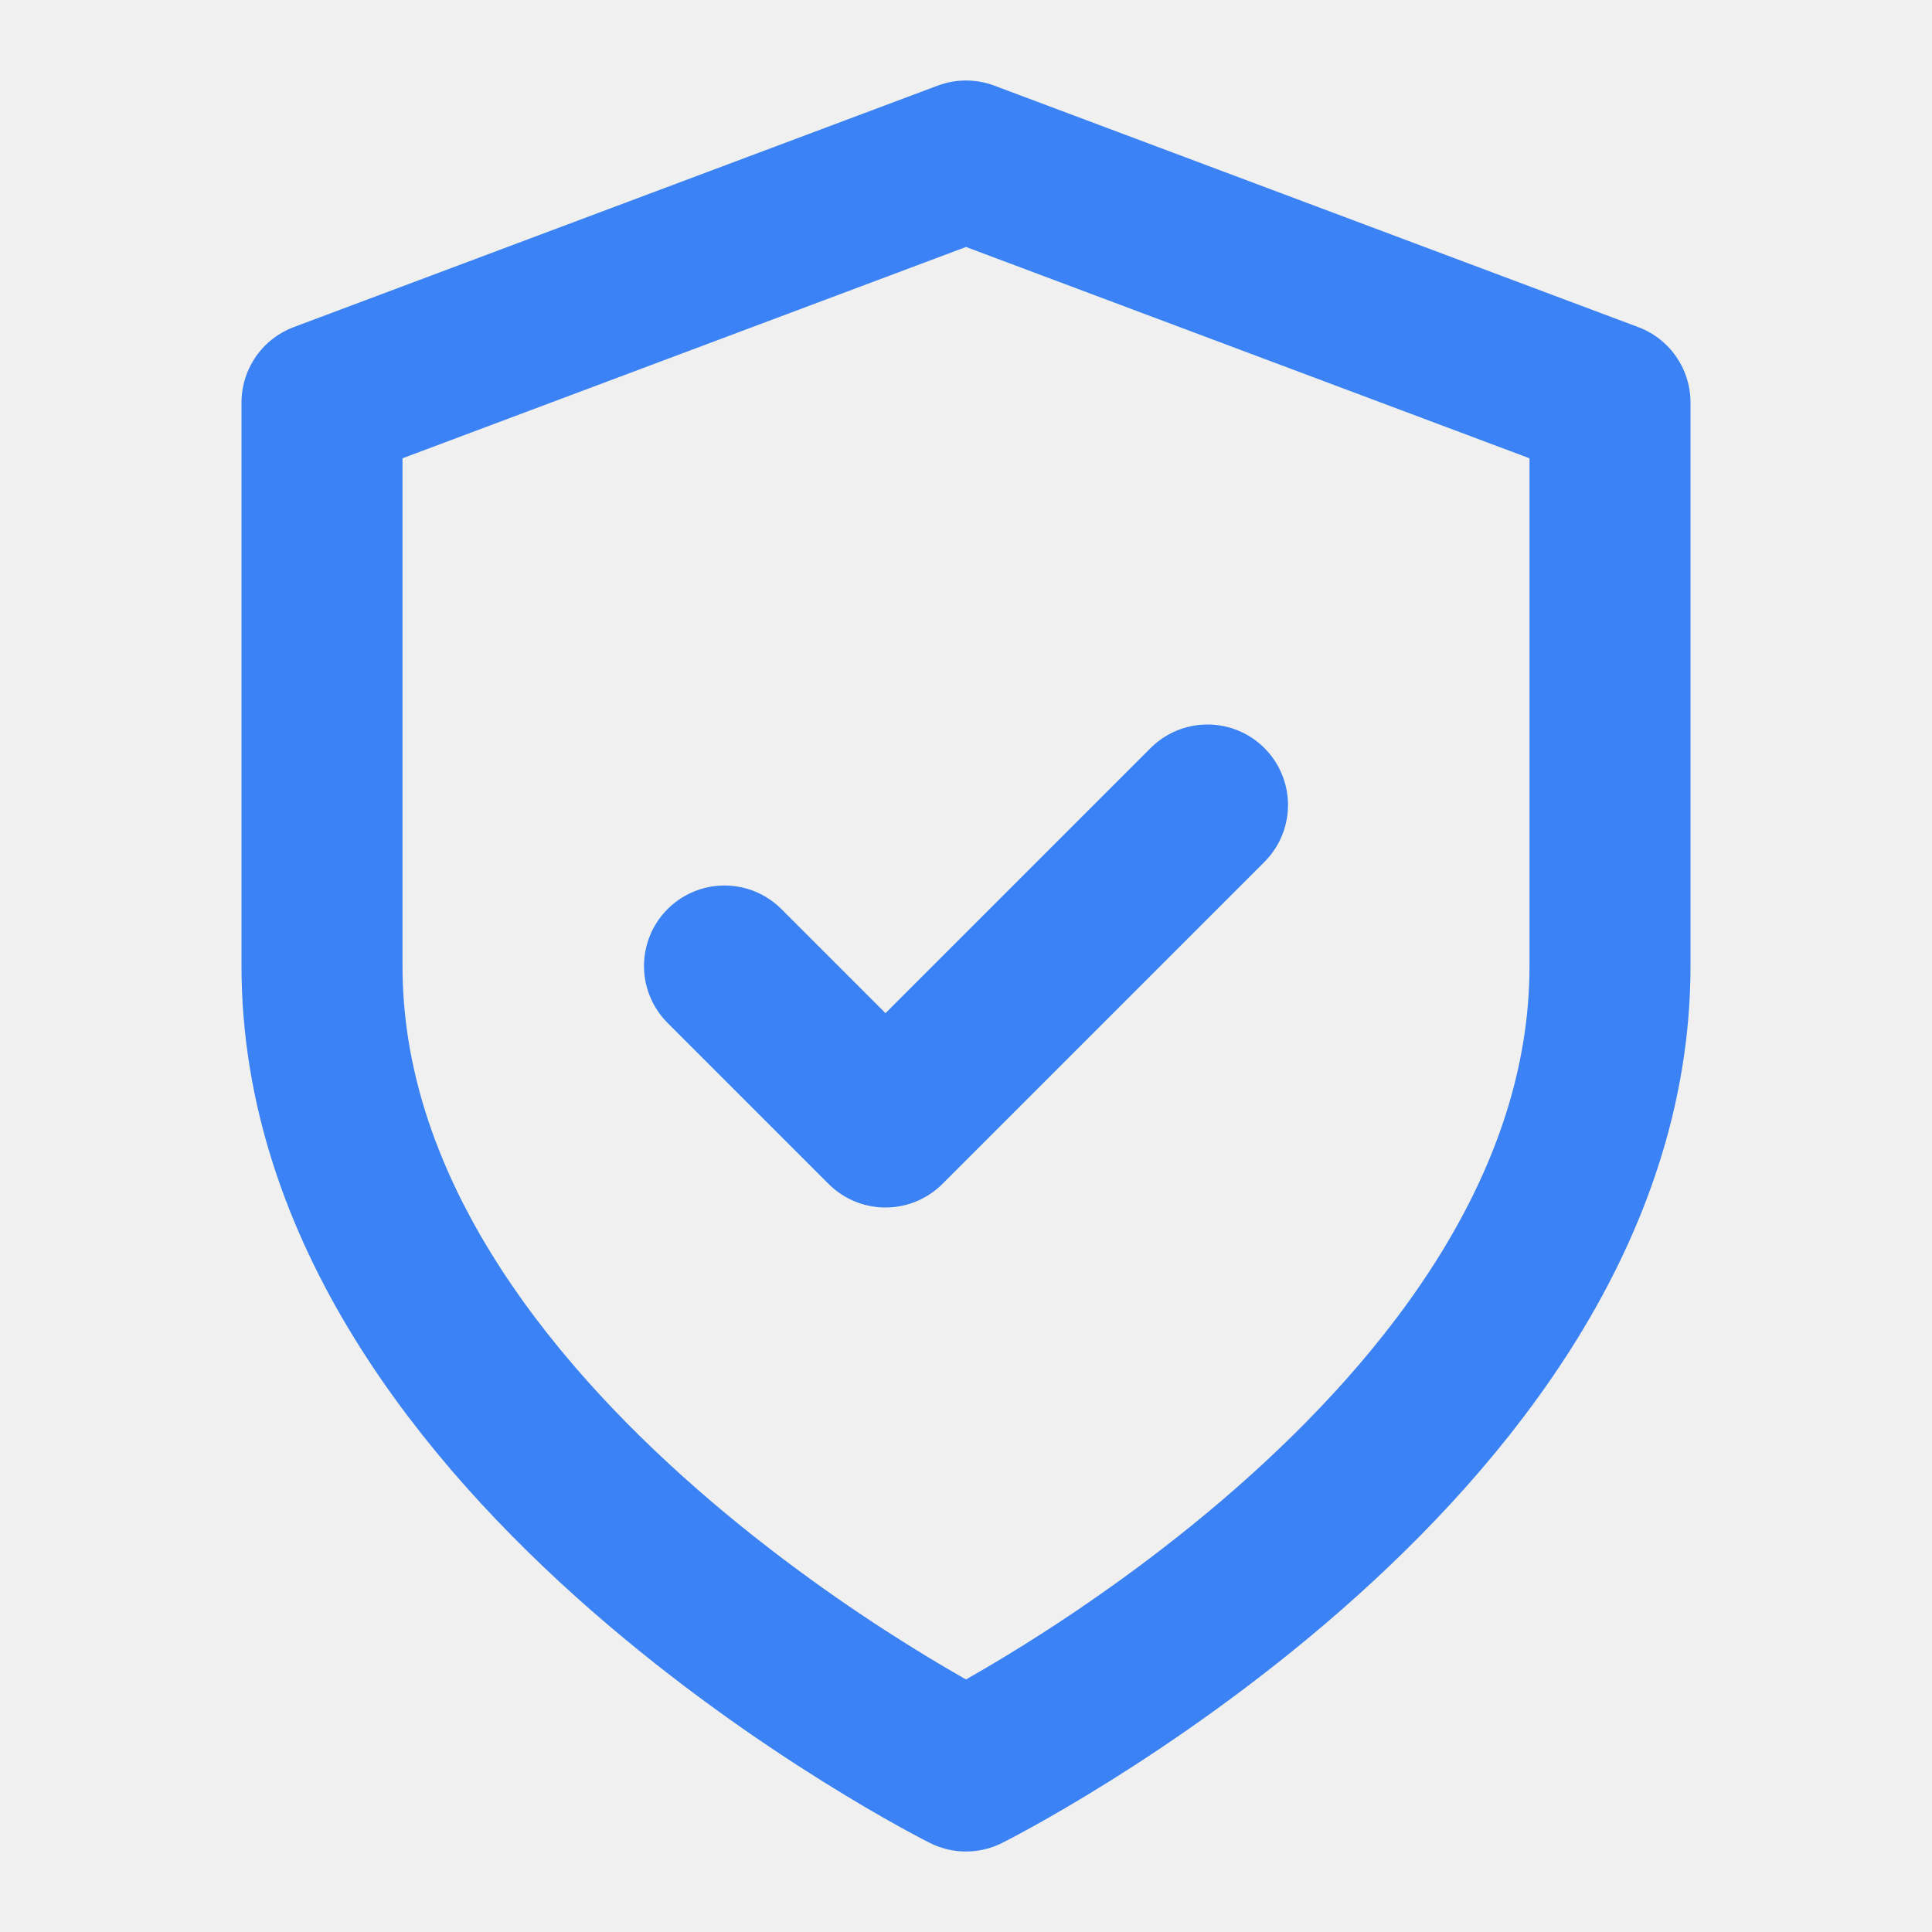
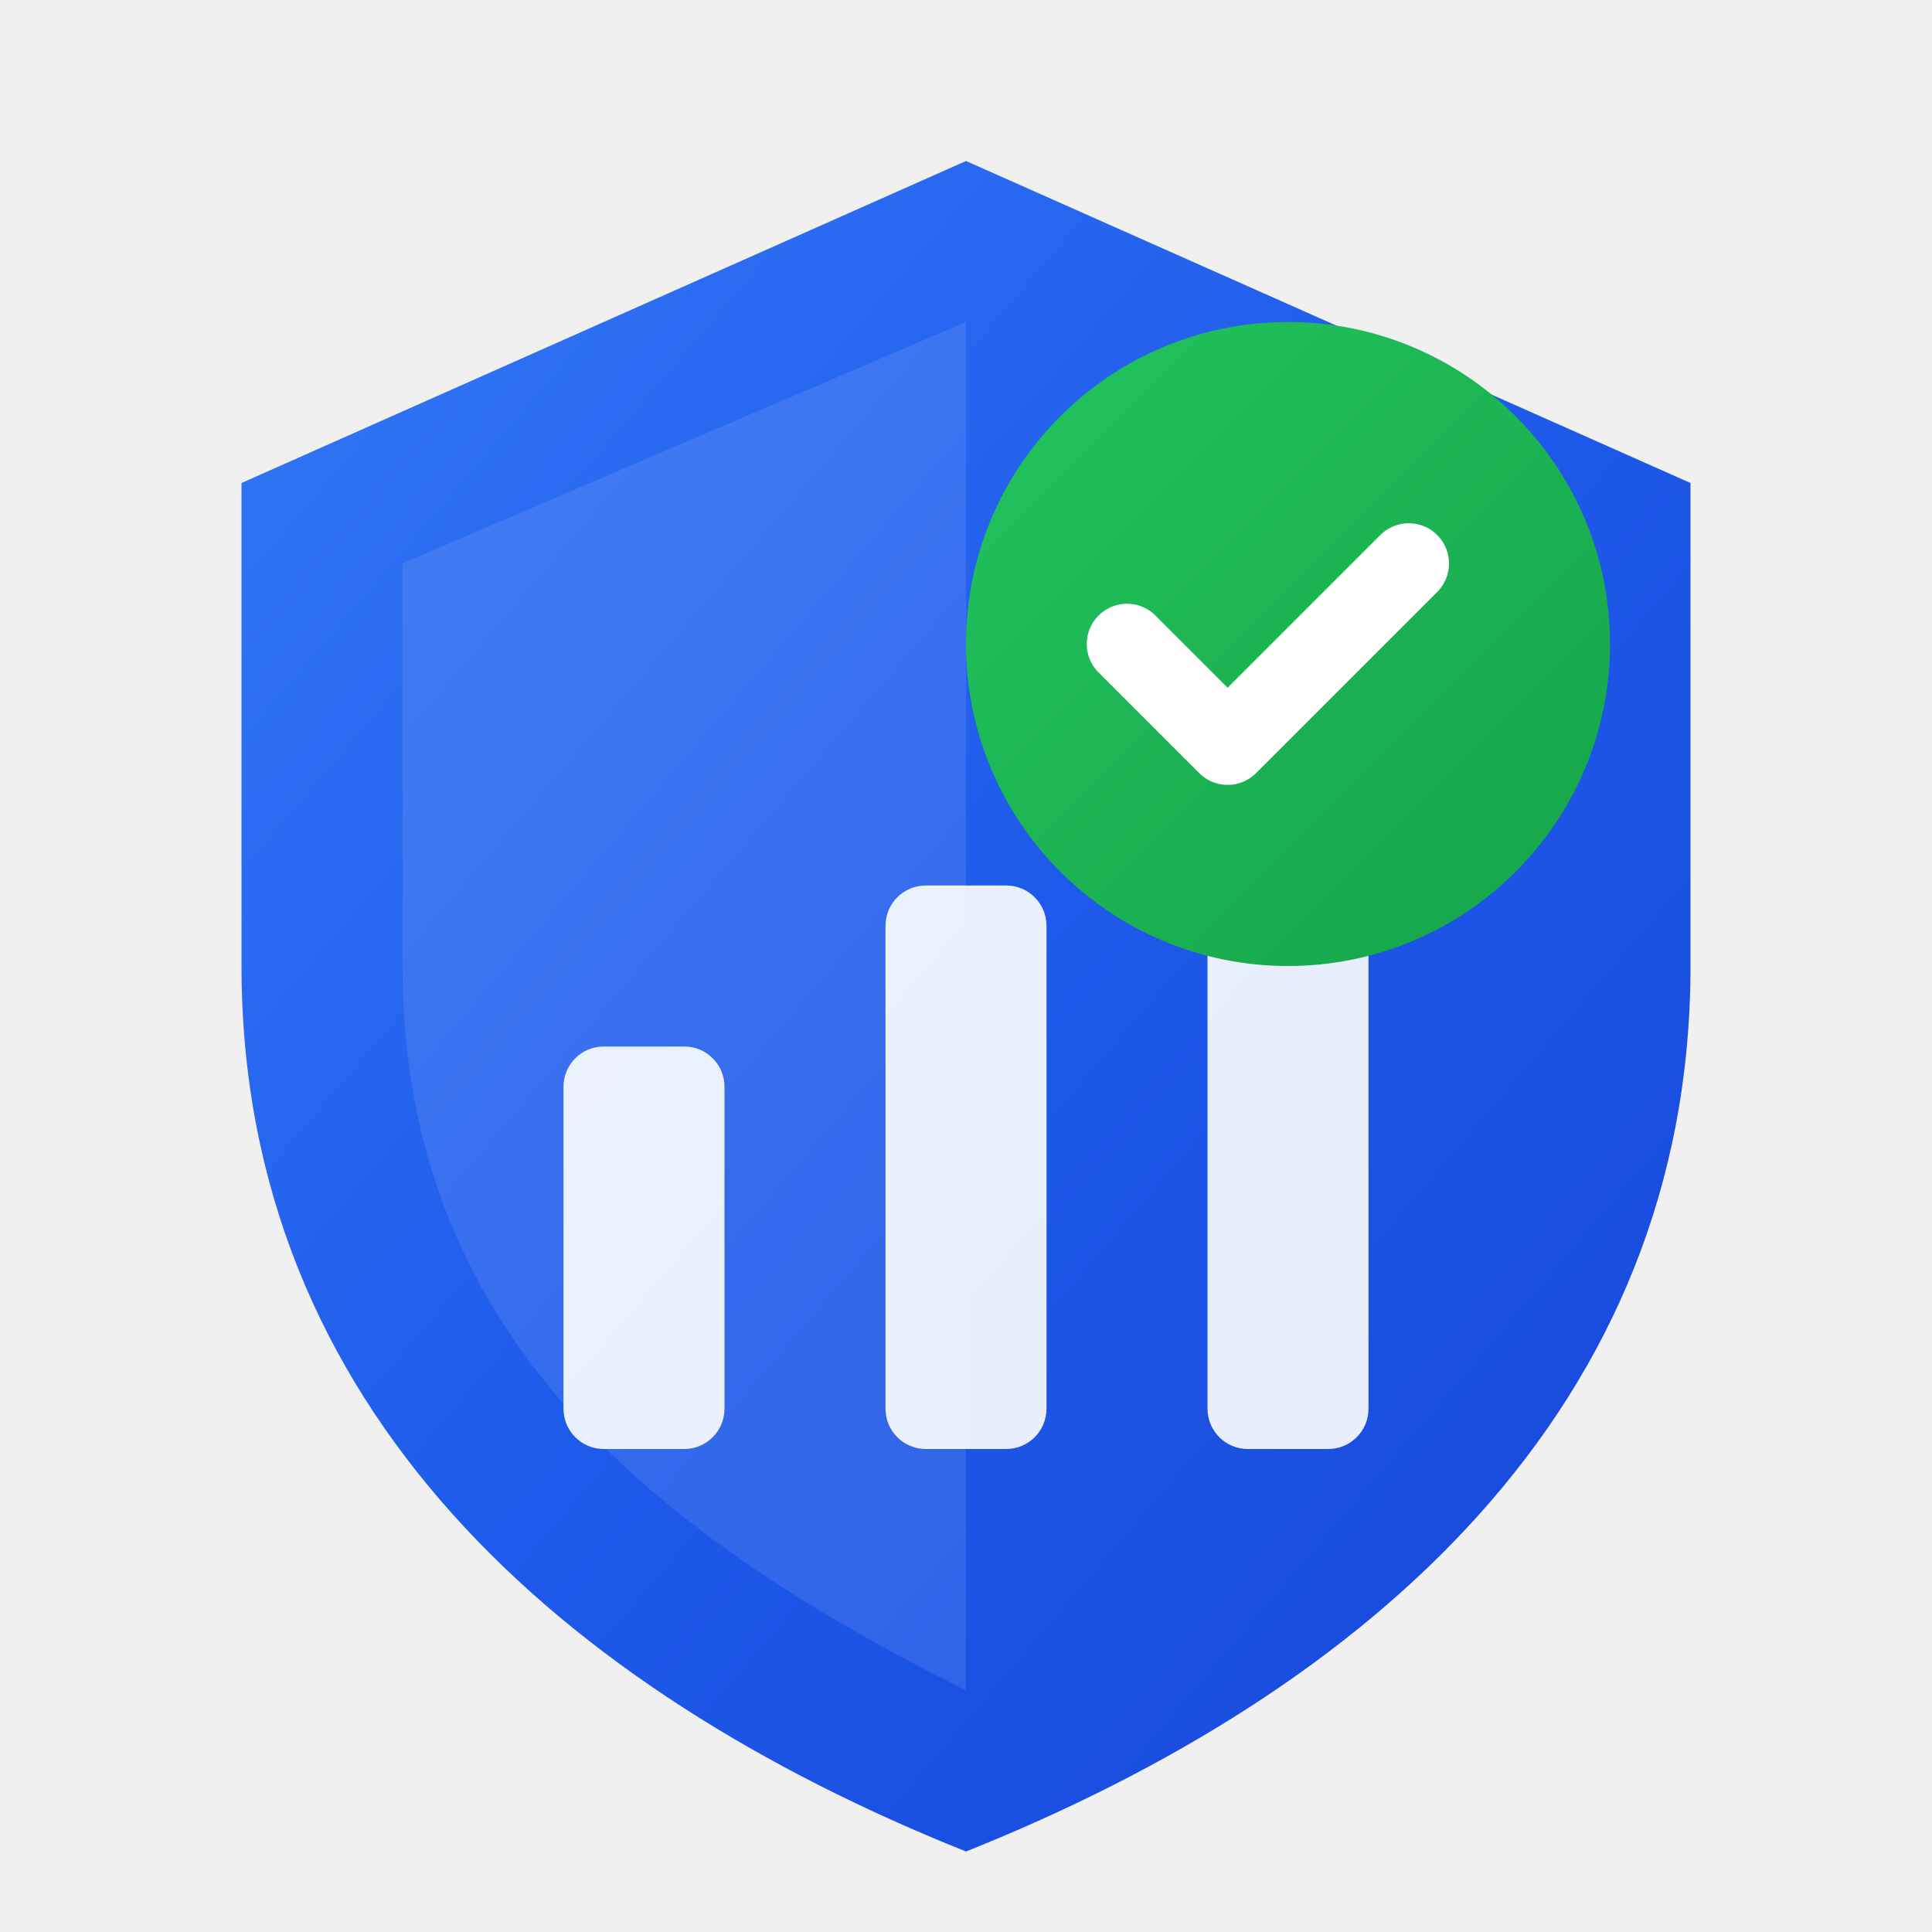
- <svg xmlns="http://www.w3.org/2000/svg" viewBox="0 0 24 24" fill="none" stroke="#3B82F6" stroke-width="2" stroke-linecap="round" stroke-linejoin="round">
-   <path d="M12 22s8-4 8-10V5l-8-3-8 3v7c0 6 8 10 8 10z" />
-   <path d="m9 12 2 2 4-4" />
+ <svg xmlns="http://www.w3.org/2000/svg" viewBox="0 0 48 48">
+   <defs>
+     <linearGradient id="shield-gradient" x1="0%" y1="0%" x2="100%" y2="100%">
+       <stop offset="0%" stop-color="#3478f6" />
+       <stop offset="50%" stop-color="#1e5aeb" />
+       <stop offset="100%" stop-color="#1646d8" />
+     </linearGradient>
+     <linearGradient id="check-gradient" x1="0%" y1="0%" x2="100%" y2="100%">
+       <stop offset="0%" stop-color="#22c55e" />
+       <stop offset="100%" stop-color="#16a34a" />
+     </linearGradient>
+   </defs>
+   <path d="M24 4L6 12v12c0 11 8 18 18 22 10-4 18-11 18-22V12L24 4z" fill="url(#shield-gradient)" />
+   <path d="M24 8L10 14v10c0 9 6 14 14 18V8z" fill="white" fill-opacity="0.1" />
+   <rect x="14" y="26" width="4" height="10" rx="1" fill="white" fill-opacity="0.9" />
+   <rect x="22" y="22" width="4" height="14" rx="1" fill="white" fill-opacity="0.9" />
+   <rect x="30" y="18" width="4" height="18" rx="1" fill="white" fill-opacity="0.9" />
+   <circle cx="32" cy="16" r="8" fill="url(#check-gradient)" />
+   <path d="M28 16l2.5 2.5L35 14" stroke="white" stroke-width="2" stroke-linecap="round" stroke-linejoin="round" fill="none" />
</svg>
